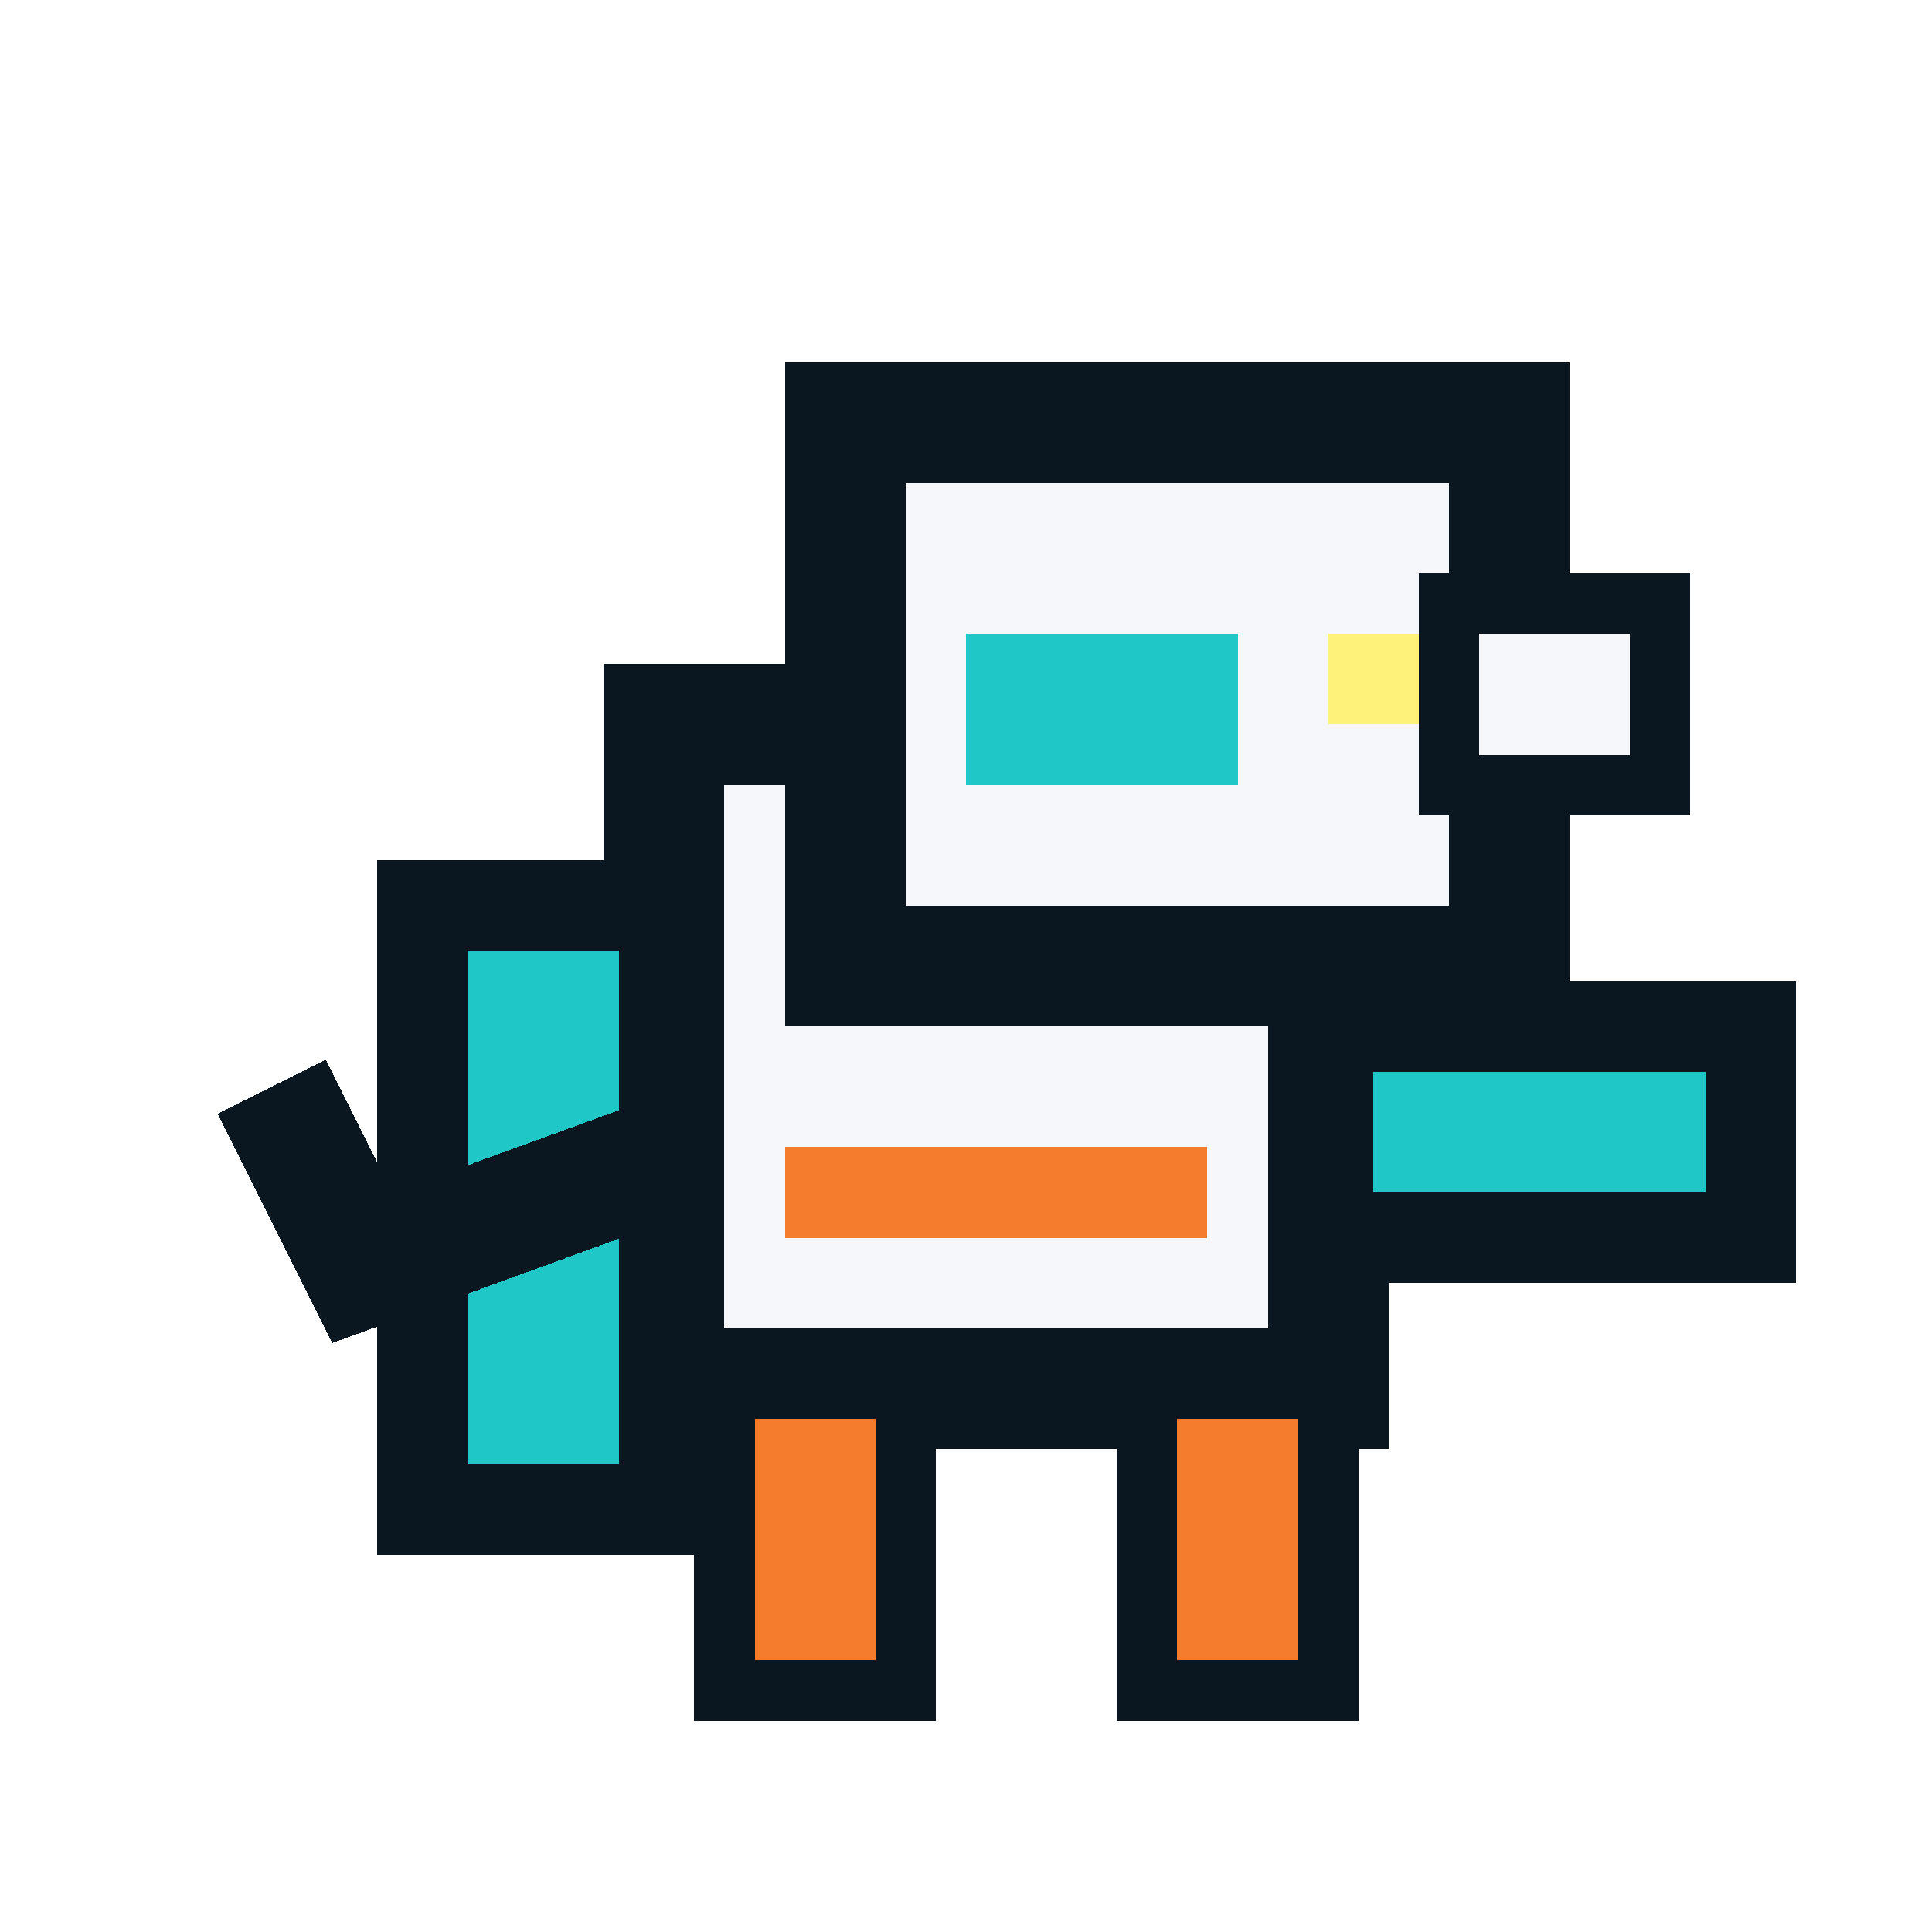
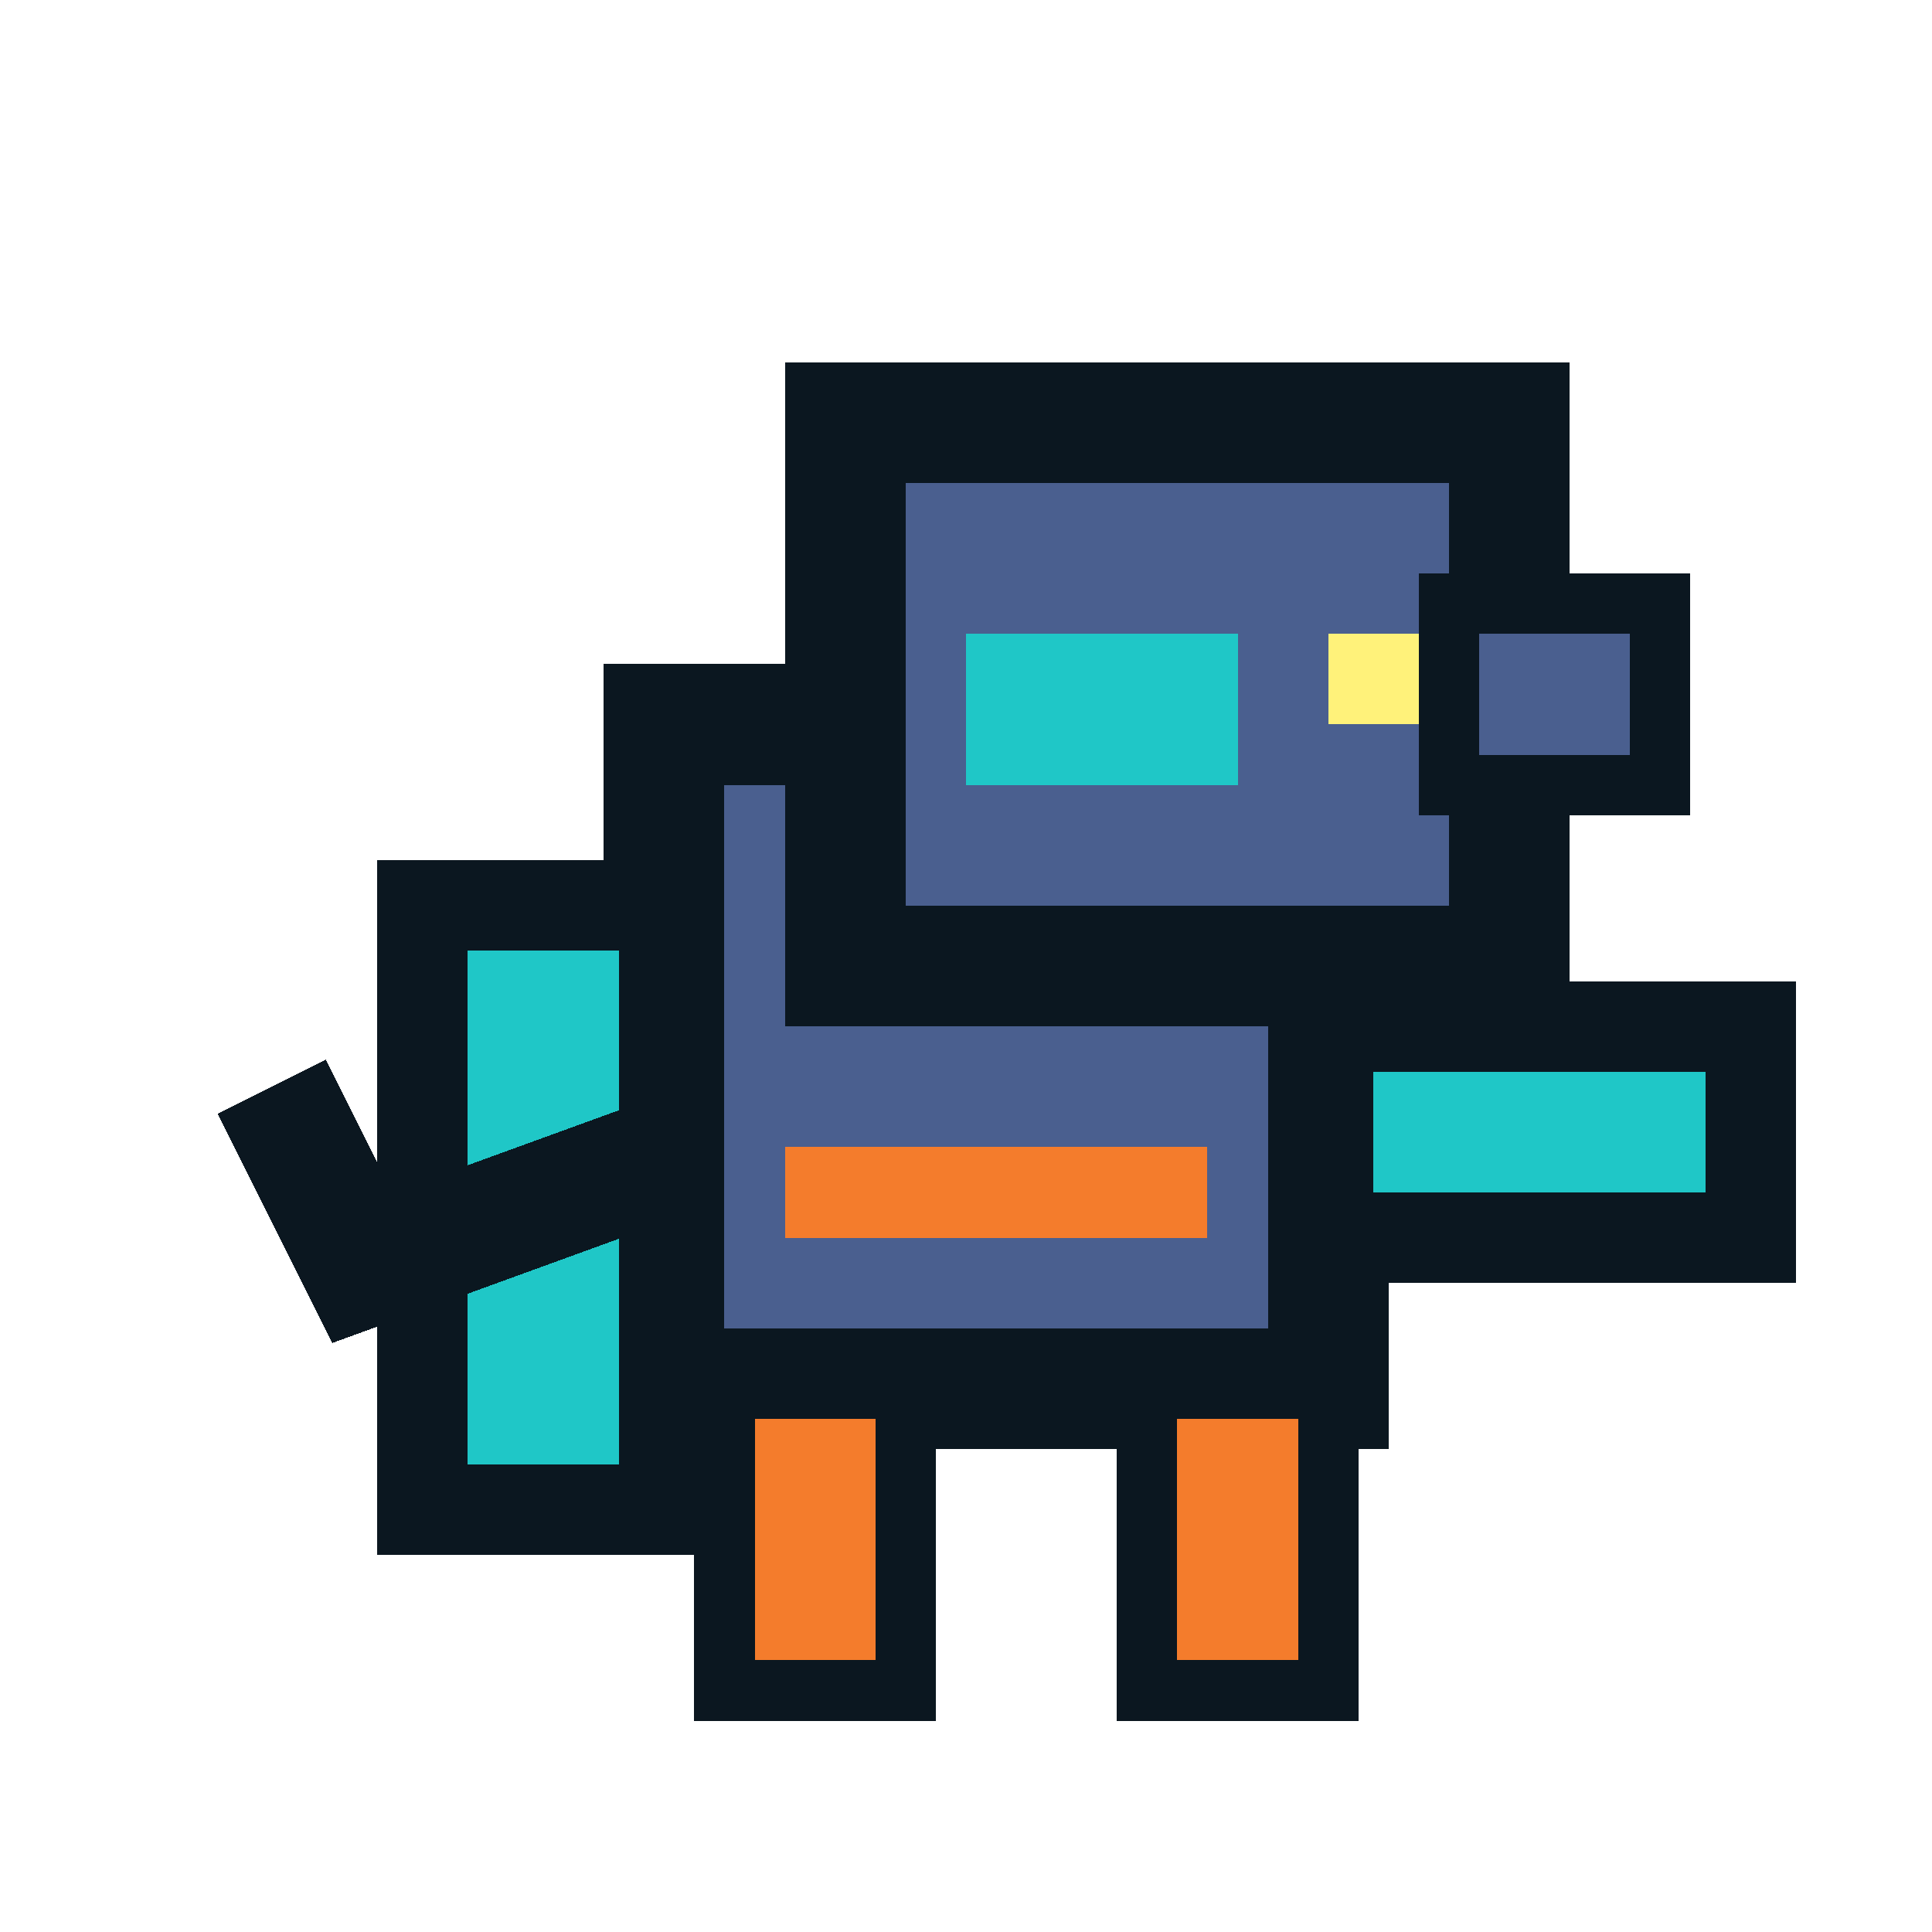
<svg xmlns="http://www.w3.org/2000/svg" width="64" height="64" viewBox="0 0 64 64" shape-rendering="crispEdges">
-   <rect x="22" y="24" width="22" height="22" fill="#f5f7fb" stroke="#0b1720" stroke-width="4" />
+   <rect x="22" y="24" width="22" height="22" fill="#4a5f8f" stroke="#0b1720" stroke-width="4" />
  <rect x="26" y="38" width="14" height="3" fill="#f47c2c" />
-   <rect x="28" y="14" width="22" height="18" fill="#f5f7fb" stroke="#0b1720" stroke-width="4" />
+   <rect x="28" y="14" width="22" height="18" fill="#4a5f8f" stroke="#0b1720" stroke-width="4" />
  <rect x="32" y="21" width="9" height="5" fill="#1fc7c7" />
  <rect x="44" y="21" width="3" height="3" fill="#fff27a" />
-   <rect x="48" y="20" width="7" height="6" fill="#f5f7fb" stroke="#0b1720" stroke-width="2" />
+   <rect x="48" y="20" width="7" height="6" fill="#4a5f8f" stroke="#0b1720" stroke-width="2" />
  <rect x="14" y="30" width="8" height="20" fill="#1fc7c7" stroke="#0b1720" stroke-width="3" />
  <rect x="44" y="34" width="14" height="7" fill="#1fc7c7" stroke="#0b1720" stroke-width="3" />
  <rect x="24" y="46" width="6" height="10" fill="#f47c2c" stroke="#0b1720" stroke-width="2" />
  <rect x="38" y="46" width="6" height="10" fill="#f47c2c" stroke="#0b1720" stroke-width="2" />
  <path d="M23 38 L12 42 L9 36" fill="none" stroke="#0b1720" stroke-width="4" />
</svg>
